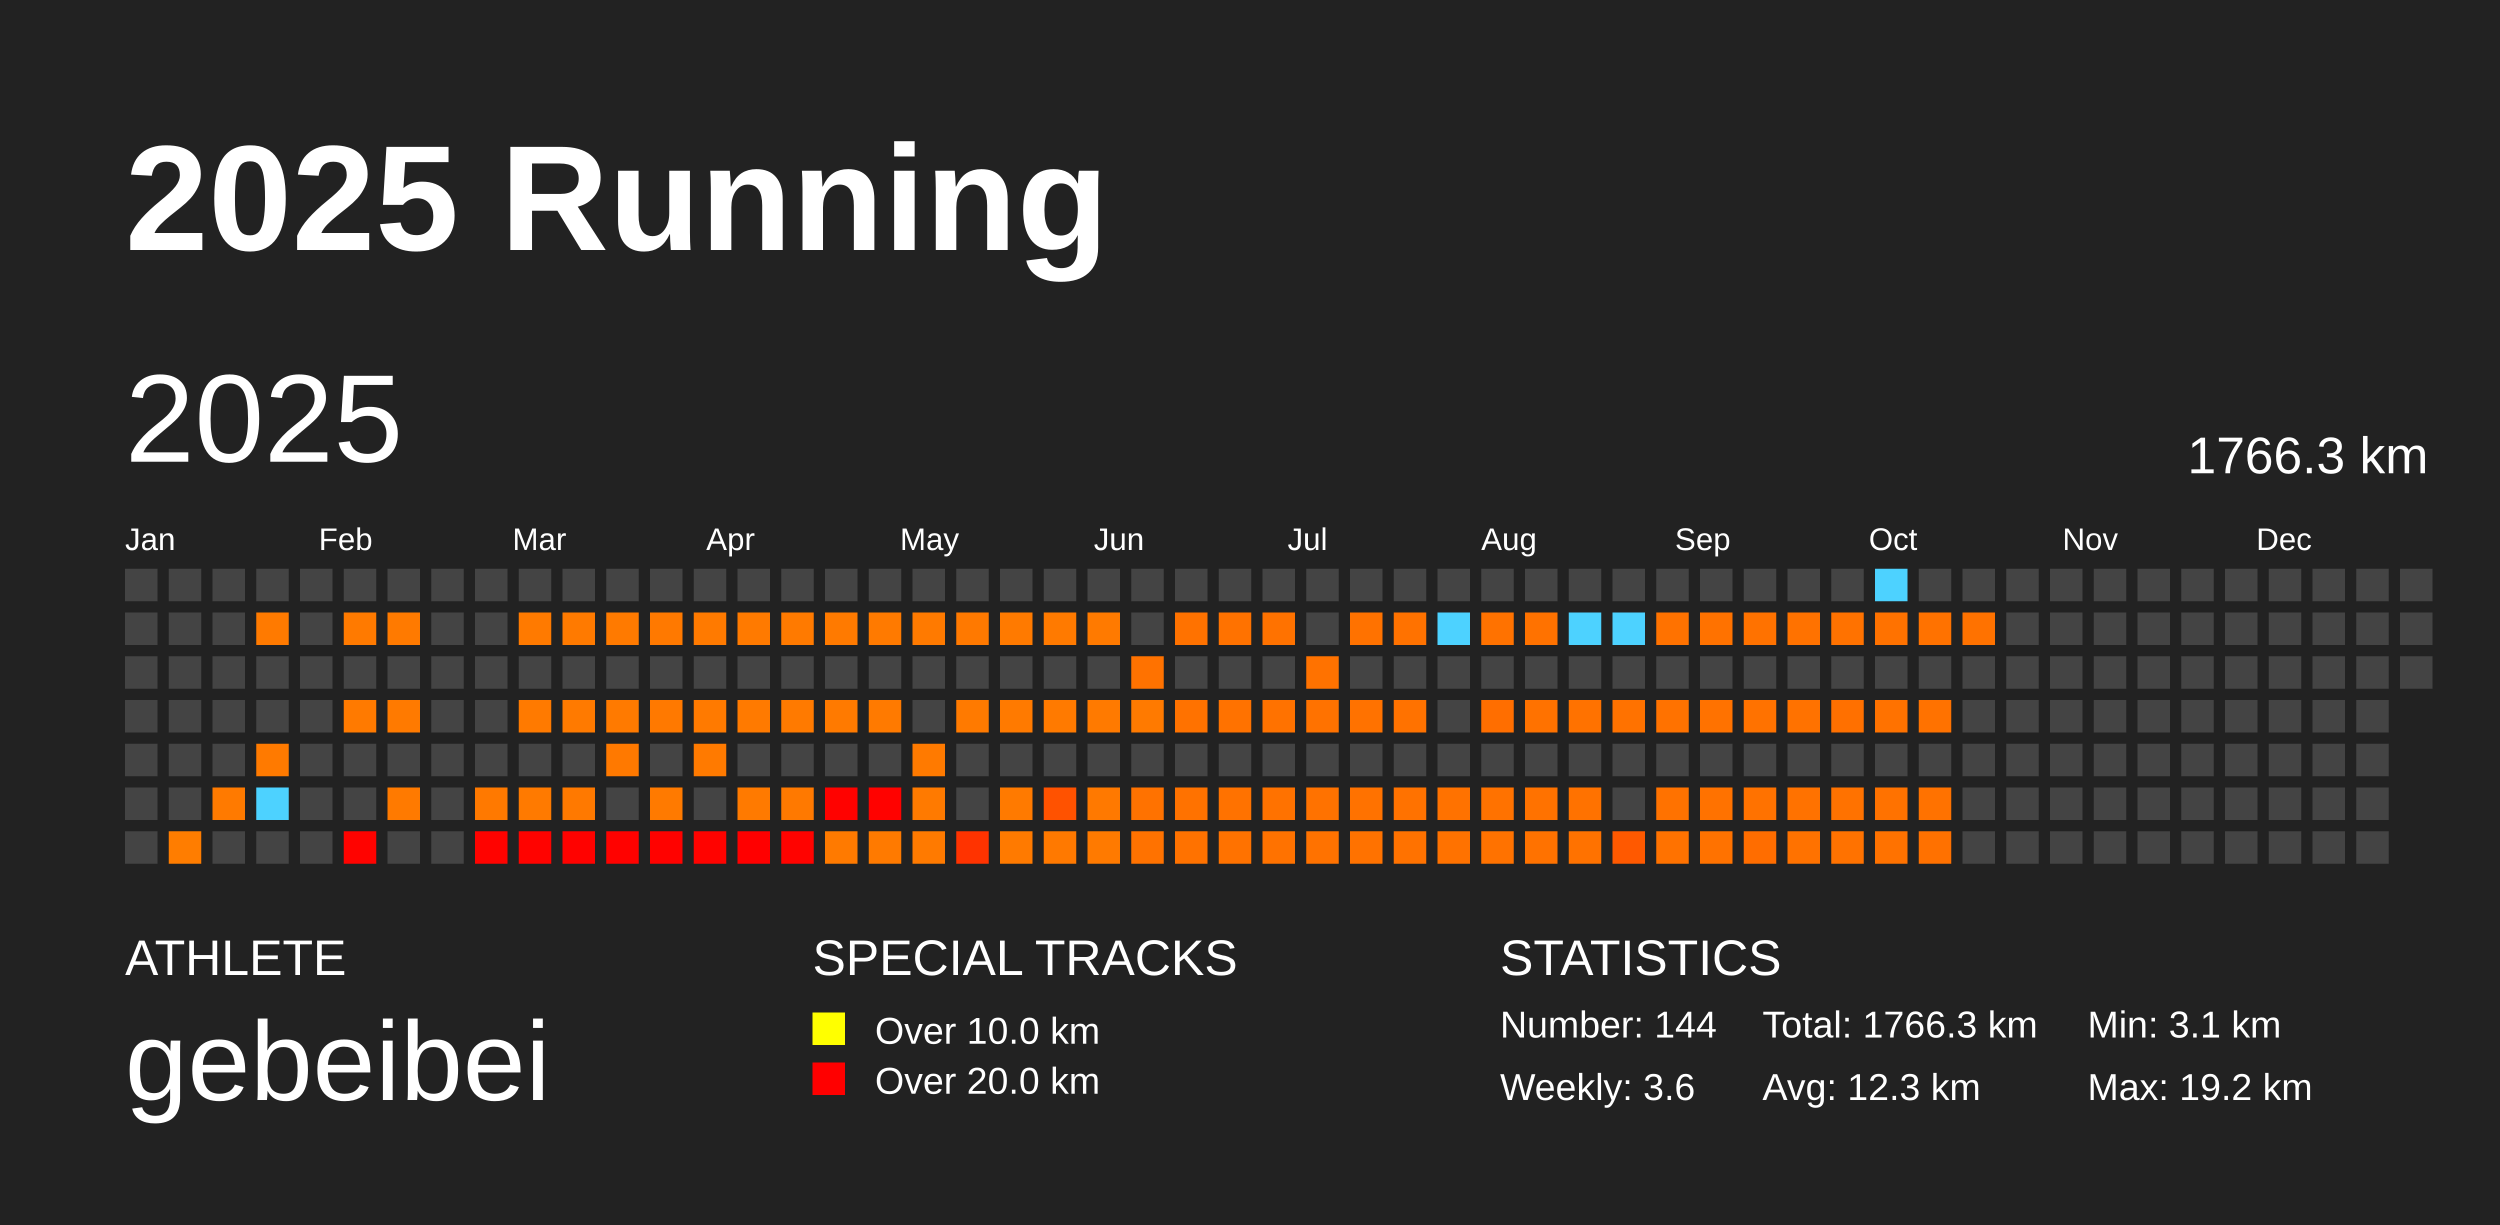
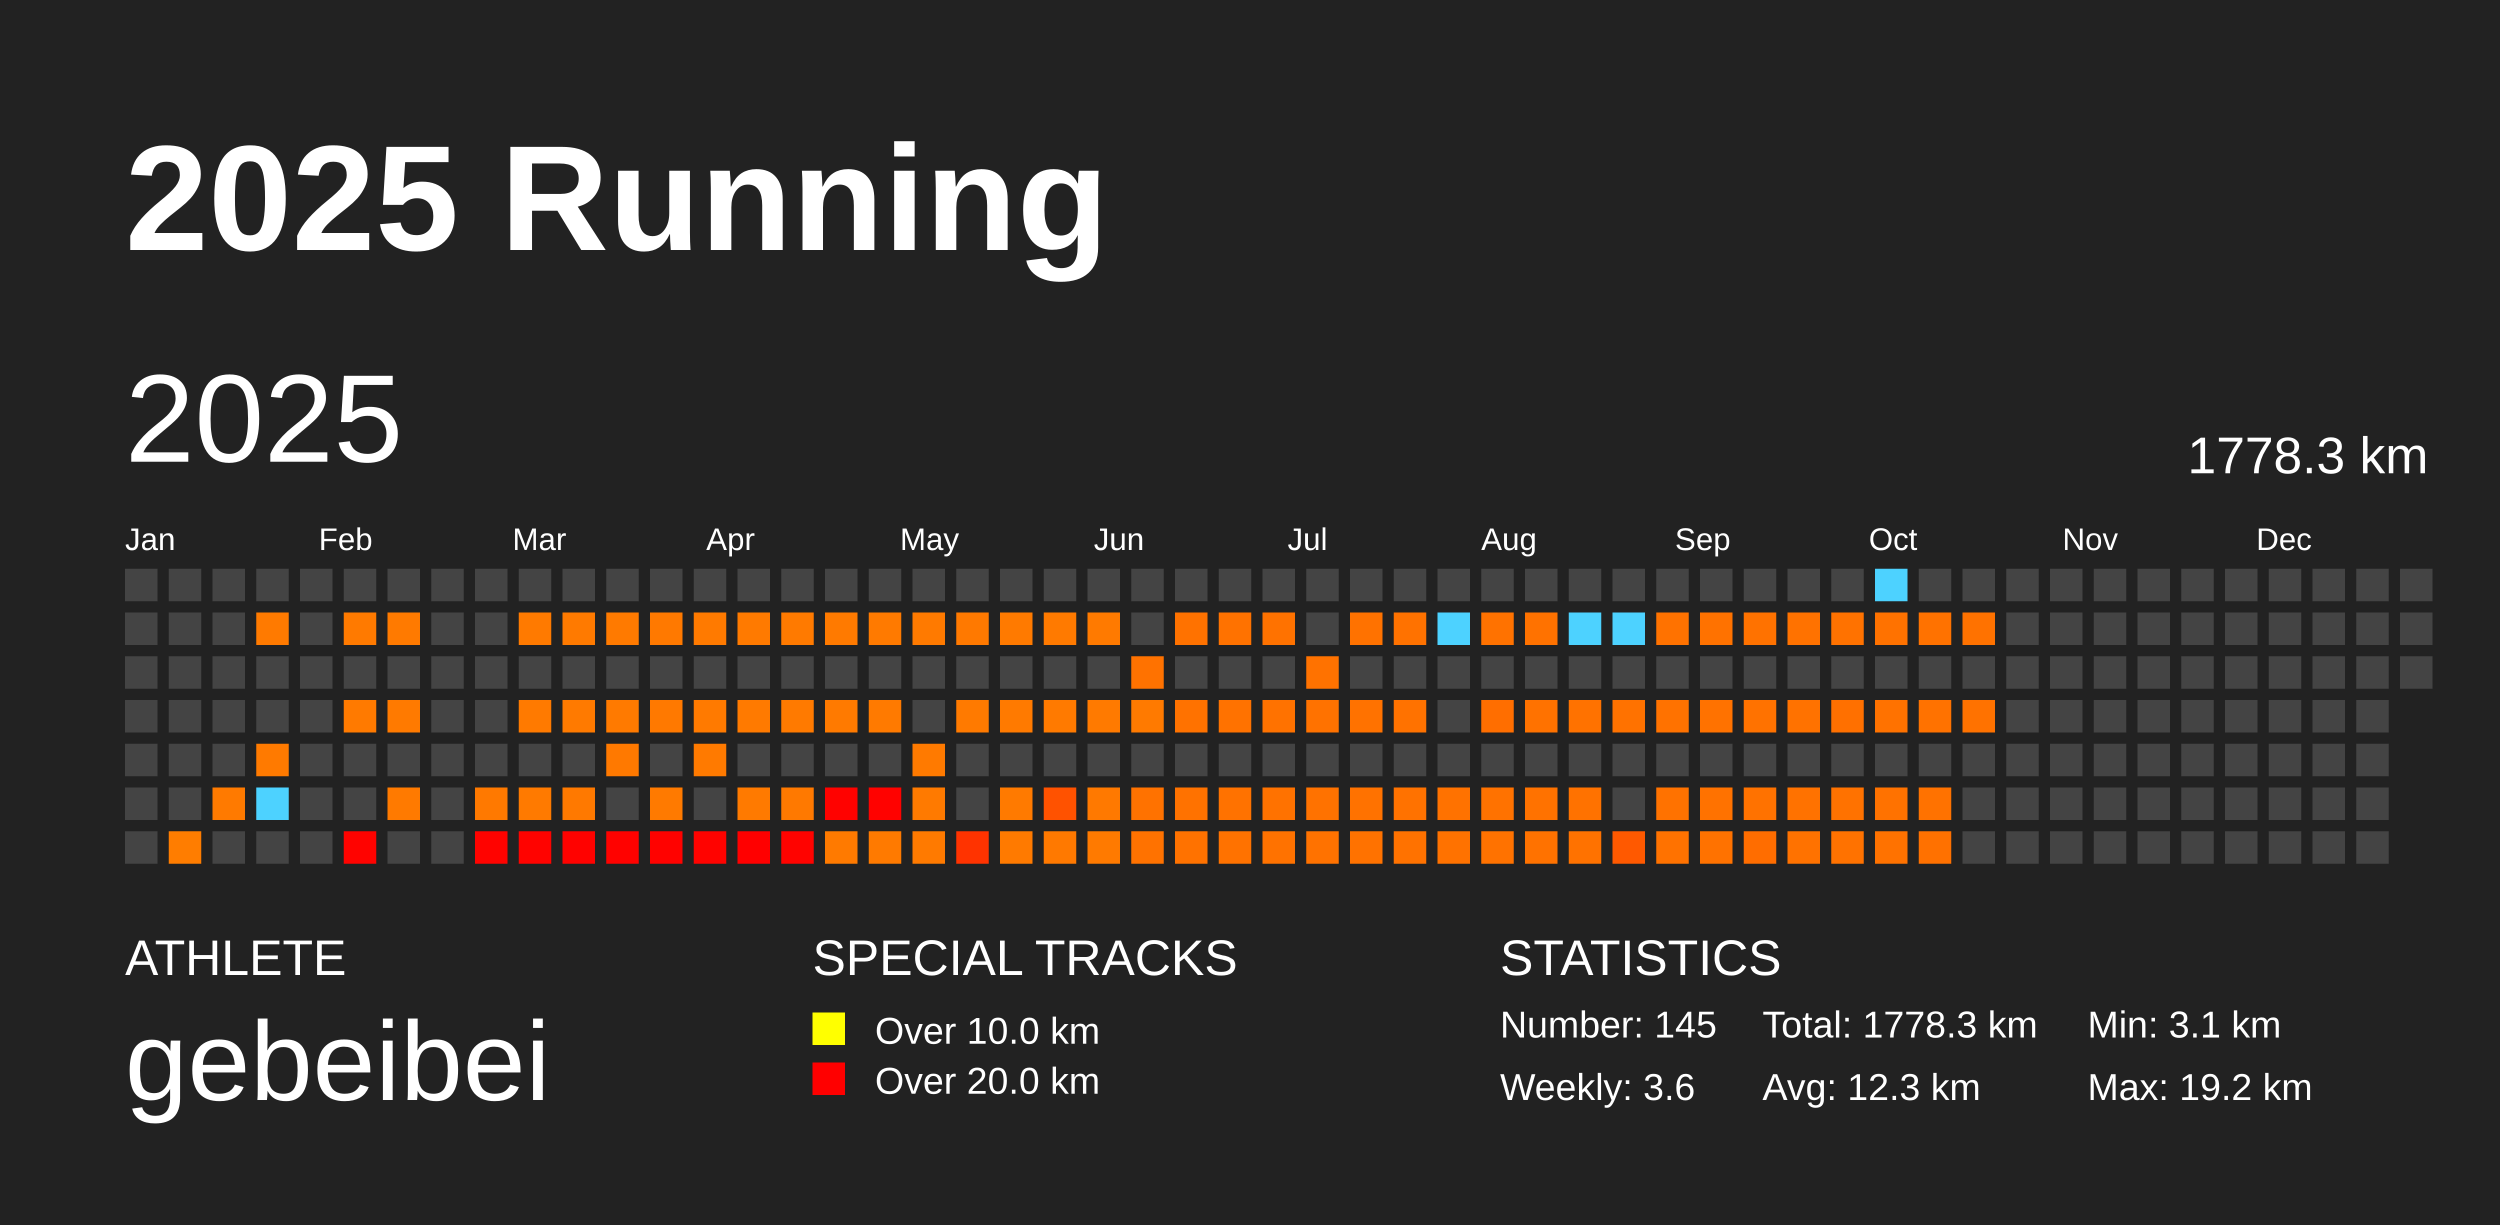
<svg xmlns="http://www.w3.org/2000/svg" baseProfile="full" height="98mm" version="1.1" viewBox="0,0,200,98" width="200mm">
  <defs />
  <rect fill="#222222" height="98" width="200" x="0" y="0" />
  <text fill="#FFFFFF" style="font-size:12px; font-family:Arial; font-weight:bold;" x="10" y="20">2025 Running</text>
  <text fill="#FFFFFF" style="font-size:4px; font-family:Arial" x="10" y="78">ATHLETE</text>
  <text fill="#FFFFFF" style="font-size:9px; font-family:Arial" x="10" y="88">gebeibei</text>
  <text fill="#FFFFFF" style="font-size:4px; font-family:Arial" x="65" y="78">SPECIAL TRACKS</text>
  <rect fill="yellow" height="2.6" width="2.6" x="65" y="81" />
  <text fill="#FFFFFF" style="font-size:3px; font-family:Arial" x="70" y="83.5">Over 10.0 km</text>
  <rect fill="red" height="2.6" width="2.6" x="65" y="85" />
  <text fill="#FFFFFF" style="font-size:3px; font-family:Arial" x="70" y="87.5">Over 20.0 km</text>
  <text fill="#FFFFFF" style="font-size:4px; font-family:Arial" x="120" y="78">STATISTICS</text>
-   <text fill="#FFFFFF" style="font-size:3px; font-family:Arial" x="120" y="83">Number: 144</text>
+   <text fill="#FFFFFF" style="font-size:3px; font-family:Arial" x="120" y="83">Number: 145</text>
  <text fill="#FFFFFF" style="font-size:3px; font-family:Arial" x="120" y="88">Weekly: 3.6</text>
-   <text fill="#FFFFFF" style="font-size:3px; font-family:Arial" x="141" y="83">Total: 1766.3 km</text>
+   <text fill="#FFFFFF" style="font-size:3px; font-family:Arial" x="141" y="83">Total: 1778.3 km</text>
  <text fill="#FFFFFF" style="font-size:3px; font-family:Arial" x="141" y="88">Avg: 12.3 km</text>
  <text fill="#FFFFFF" style="font-size:3px; font-family:Arial" x="167" y="83">Min: 3.1 km</text>
  <text fill="#FFFFFF" style="font-size:3px; font-family:Arial" x="167" y="88">Max: 19.2 km</text>
  <text dominant-baseline="hanging" fill="#FFFFFF" style="font-size:10.0px; font-family:Arial;" x="10" y="30">2025</text>
-   <text dominant-baseline="hanging" fill="#FFFFFF" style="font-size:4.125px; font-family:Arial;" x="175" y="35">1766.3 km</text>
+   <text dominant-baseline="hanging" fill="#FFFFFF" style="font-size:4.125px; font-family:Arial;" x="175" y="35">1778.3 km</text>
  <text fill="#FFFFFF" style="font-size:2.5px; font-family:Arial" x="10.0" y="44">Jan</text>
  <text fill="#FFFFFF" style="font-size:2.5px; font-family:Arial" x="25.5" y="44">Feb</text>
  <text fill="#FFFFFF" style="font-size:2.5px; font-family:Arial" x="41.0" y="44">Mar</text>
  <text fill="#FFFFFF" style="font-size:2.5px; font-family:Arial" x="56.5" y="44">Apr</text>
  <text fill="#FFFFFF" style="font-size:2.5px; font-family:Arial" x="72.0" y="44">May</text>
  <text fill="#FFFFFF" style="font-size:2.5px; font-family:Arial" x="87.5" y="44">Jun</text>
  <text fill="#FFFFFF" style="font-size:2.5px; font-family:Arial" x="103.0" y="44">Jul</text>
  <text fill="#FFFFFF" style="font-size:2.5px; font-family:Arial" x="118.5" y="44">Aug</text>
  <text fill="#FFFFFF" style="font-size:2.5px; font-family:Arial" x="134.0" y="44">Sep</text>
  <text fill="#FFFFFF" style="font-size:2.5px; font-family:Arial" x="149.5" y="44">Oct</text>
  <text fill="#FFFFFF" style="font-size:2.5px; font-family:Arial" x="165.0" y="44">Nov</text>
  <text fill="#FFFFFF" style="font-size:2.5px; font-family:Arial" x="180.5" y="44">Dec</text>
  <rect fill="#444444" height="2.6" width="2.6" x="10.0" y="45.5" />
  <rect fill="#444444" height="2.6" width="2.6" x="10.0" y="49.0" />
  <rect fill="#444444" height="2.6" width="2.6" x="10.0" y="52.5" />
  <rect fill="#444444" height="2.6" width="2.6" x="10.0" y="56.0" />
  <rect fill="#444444" height="2.6" width="2.6" x="10.0" y="59.5" />
  <rect fill="#444444" height="2.6" width="2.6" x="10.0" y="63.0" />
  <rect fill="#444444" height="2.6" width="2.6" x="10.0" y="66.5" />
  <rect fill="#444444" height="2.6" width="2.6" x="13.5" y="45.5" />
  <rect fill="#444444" height="2.6" width="2.6" x="13.5" y="49.0" />
  <rect fill="#444444" height="2.6" width="2.6" x="13.5" y="52.5" />
  <rect fill="#444444" height="2.6" width="2.6" x="13.5" y="56.0" />
  <rect fill="#444444" height="2.6" width="2.6" x="13.5" y="59.5" />
  <rect fill="#444444" height="2.6" width="2.6" x="13.5" y="63.0" />
  <rect fill="#ff7d00" height="2.6" width="2.6" x="13.5" y="66.5" />
  <rect fill="#444444" height="2.6" width="2.6" x="17.0" y="45.5" />
  <rect fill="#444444" height="2.6" width="2.6" x="17.0" y="49.0" />
  <rect fill="#444444" height="2.6" width="2.6" x="17.0" y="52.5" />
  <rect fill="#444444" height="2.6" width="2.6" x="17.0" y="56.0" />
  <rect fill="#444444" height="2.6" width="2.6" x="17.0" y="59.5" />
  <rect fill="#ff7a00" height="2.6" width="2.6" x="17.0" y="63.0" />
  <rect fill="#444444" height="2.6" width="2.6" x="17.0" y="66.5" />
  <rect fill="#444444" height="2.6" width="2.6" x="20.5" y="45.5" />
  <rect fill="#ff7a00" height="2.6" width="2.6" x="20.5" y="49.0" />
  <rect fill="#444444" height="2.6" width="2.6" x="20.5" y="52.5" />
  <rect fill="#444444" height="2.6" width="2.6" x="20.5" y="56.0" />
  <rect fill="#ff7a00" height="2.6" width="2.6" x="20.5" y="59.5" />
  <rect fill="#4dd2ff" height="2.6" width="2.6" x="20.5" y="63.0" />
  <rect fill="#444444" height="2.6" width="2.6" x="20.5" y="66.5" />
  <rect fill="#444444" height="2.6" width="2.6" x="24.0" y="45.5" />
  <rect fill="#444444" height="2.6" width="2.6" x="24.0" y="49.0" />
  <rect fill="#444444" height="2.6" width="2.6" x="24.0" y="52.5" />
  <rect fill="#444444" height="2.6" width="2.6" x="24.0" y="56.0" />
  <rect fill="#444444" height="2.6" width="2.6" x="24.0" y="59.5" />
  <rect fill="#444444" height="2.6" width="2.6" x="24.0" y="63.0" />
  <rect fill="#444444" height="2.6" width="2.6" x="24.0" y="66.5" />
  <rect fill="#444444" height="2.6" width="2.6" x="27.5" y="45.5" />
  <rect fill="#ff7a00" height="2.6" width="2.6" x="27.5" y="49.0" />
  <rect fill="#444444" height="2.6" width="2.6" x="27.5" y="52.5" />
  <rect fill="#ff7a00" height="2.6" width="2.6" x="27.5" y="56.0" />
  <rect fill="#444444" height="2.6" width="2.6" x="27.5" y="59.5" />
  <rect fill="#444444" height="2.6" width="2.6" x="27.5" y="63.0" />
  <rect fill="#ff0300" height="2.6" width="2.6" x="27.5" y="66.5" />
  <rect fill="#444444" height="2.6" width="2.6" x="31.0" y="45.5" />
  <rect fill="#ff7a00" height="2.6" width="2.6" x="31.0" y="49.0" />
  <rect fill="#444444" height="2.6" width="2.6" x="31.0" y="52.5" />
  <rect fill="#ff7a00" height="2.6" width="2.6" x="31.0" y="56.0" />
  <rect fill="#444444" height="2.6" width="2.6" x="31.0" y="59.5" />
  <rect fill="#ff7a00" height="2.6" width="2.6" x="31.0" y="63.0" />
  <rect fill="#444444" height="2.6" width="2.6" x="31.0" y="66.5" />
  <rect fill="#444444" height="2.6" width="2.6" x="34.5" y="45.5" />
  <rect fill="#444444" height="2.6" width="2.6" x="34.5" y="49.0" />
  <rect fill="#444444" height="2.6" width="2.6" x="34.5" y="52.5" />
  <rect fill="#444444" height="2.6" width="2.6" x="34.5" y="56.0" />
  <rect fill="#444444" height="2.6" width="2.6" x="34.5" y="59.5" />
  <rect fill="#444444" height="2.6" width="2.6" x="34.5" y="63.0" />
  <rect fill="#444444" height="2.6" width="2.6" x="34.5" y="66.5" />
  <rect fill="#444444" height="2.6" width="2.6" x="38.0" y="45.5" />
  <rect fill="#444444" height="2.6" width="2.6" x="38.0" y="49.0" />
  <rect fill="#444444" height="2.6" width="2.6" x="38.0" y="52.5" />
  <rect fill="#444444" height="2.6" width="2.6" x="38.0" y="56.0" />
  <rect fill="#444444" height="2.6" width="2.6" x="38.0" y="59.5" />
  <rect fill="#ff7900" height="2.6" width="2.6" x="38.0" y="63.0" />
  <rect fill="#ff0300" height="2.6" width="2.6" x="38.0" y="66.5" />
  <rect fill="#444444" height="2.6" width="2.6" x="41.5" y="45.5" />
  <rect fill="#ff7a00" height="2.6" width="2.6" x="41.5" y="49.0" />
  <rect fill="#444444" height="2.6" width="2.6" x="41.5" y="52.5" />
  <rect fill="#ff7a00" height="2.6" width="2.6" x="41.5" y="56.0" />
  <rect fill="#444444" height="2.6" width="2.6" x="41.5" y="59.5" />
  <rect fill="#ff7a00" height="2.6" width="2.6" x="41.5" y="63.0" />
  <rect fill="#ff0300" height="2.6" width="2.6" x="41.5" y="66.5" />
  <rect fill="#444444" height="2.6" width="2.6" x="45.0" y="45.5" />
  <rect fill="#ff7a00" height="2.6" width="2.6" x="45.0" y="49.0" />
  <rect fill="#444444" height="2.6" width="2.6" x="45.0" y="52.5" />
  <rect fill="#ff7a00" height="2.6" width="2.6" x="45.0" y="56.0" />
  <rect fill="#444444" height="2.6" width="2.6" x="45.0" y="59.5" />
  <rect fill="#ff7900" height="2.6" width="2.6" x="45.0" y="63.0" />
  <rect fill="#ff0200" height="2.6" width="2.6" x="45.0" y="66.5" />
  <rect fill="#444444" height="2.6" width="2.6" x="48.5" y="45.5" />
  <rect fill="#ff7a00" height="2.6" width="2.6" x="48.5" y="49.0" />
  <rect fill="#444444" height="2.6" width="2.6" x="48.5" y="52.5" />
  <rect fill="#ff7a00" height="2.6" width="2.6" x="48.5" y="56.0" />
  <rect fill="#ff7900" height="2.6" width="2.6" x="48.5" y="59.5" />
  <rect fill="#444444" height="2.6" width="2.6" x="48.5" y="63.0" />
  <rect fill="#ff0200" height="2.6" width="2.6" x="48.5" y="66.5" />
  <rect fill="#444444" height="2.6" width="2.6" x="52.0" y="45.5" />
  <rect fill="#ff7900" height="2.6" width="2.6" x="52.0" y="49.0" />
  <rect fill="#444444" height="2.6" width="2.6" x="52.0" y="52.5" />
  <rect fill="#ff7900" height="2.6" width="2.6" x="52.0" y="56.0" />
  <rect fill="#444444" height="2.6" width="2.6" x="52.0" y="59.5" />
  <rect fill="#ff7a00" height="2.6" width="2.6" x="52.0" y="63.0" />
  <rect fill="#ff0200" height="2.6" width="2.6" x="52.0" y="66.5" />
  <rect fill="#444444" height="2.6" width="2.6" x="55.5" y="45.5" />
  <rect fill="#ff7a00" height="2.6" width="2.6" x="55.5" y="49.0" />
  <rect fill="#444444" height="2.6" width="2.6" x="55.5" y="52.5" />
  <rect fill="#ff7a00" height="2.6" width="2.6" x="55.5" y="56.0" />
  <rect fill="#ff7a00" height="2.6" width="2.6" x="55.5" y="59.5" />
  <rect fill="#444444" height="2.6" width="2.6" x="55.5" y="63.0" />
  <rect fill="#ff0300" height="2.6" width="2.6" x="55.5" y="66.5" />
  <rect fill="#444444" height="2.6" width="2.6" x="59.0" y="45.5" />
  <rect fill="#ff7a00" height="2.6" width="2.6" x="59.0" y="49.0" />
  <rect fill="#444444" height="2.6" width="2.6" x="59.0" y="52.5" />
  <rect fill="#ff7a00" height="2.6" width="2.6" x="59.0" y="56.0" />
  <rect fill="#444444" height="2.6" width="2.6" x="59.0" y="59.5" />
  <rect fill="#ff7a00" height="2.6" width="2.6" x="59.0" y="63.0" />
  <rect fill="#ff0000" height="2.6" width="2.6" x="59.0" y="66.5" />
  <rect fill="#444444" height="2.6" width="2.6" x="62.5" y="45.5" />
  <rect fill="#ff7a00" height="2.6" width="2.6" x="62.5" y="49.0" />
  <rect fill="#444444" height="2.6" width="2.6" x="62.5" y="52.5" />
  <rect fill="#ff7a00" height="2.6" width="2.6" x="62.5" y="56.0" />
  <rect fill="#444444" height="2.6" width="2.6" x="62.5" y="59.5" />
  <rect fill="#ff7900" height="2.6" width="2.6" x="62.5" y="63.0" />
  <rect fill="#ff0300" height="2.6" width="2.6" x="62.5" y="66.5" />
  <rect fill="#444444" height="2.6" width="2.6" x="66.0" y="45.5" />
  <rect fill="#ff7a00" height="2.6" width="2.6" x="66.0" y="49.0" />
  <rect fill="#444444" height="2.6" width="2.6" x="66.0" y="52.5" />
  <rect fill="#ff7a00" height="2.6" width="2.6" x="66.0" y="56.0" />
  <rect fill="#444444" height="2.6" width="2.6" x="66.0" y="59.5" />
  <rect fill="#ff0200" height="2.6" width="2.6" x="66.0" y="63.0" />
  <rect fill="#ff7a00" height="2.6" width="2.6" x="66.0" y="66.5" />
  <rect fill="#444444" height="2.6" width="2.6" x="69.5" y="45.5" />
  <rect fill="#ff7a00" height="2.6" width="2.6" x="69.5" y="49.0" />
  <rect fill="#444444" height="2.6" width="2.6" x="69.5" y="52.5" />
  <rect fill="#ff7a00" height="2.6" width="2.6" x="69.5" y="56.0" />
  <rect fill="#444444" height="2.6" width="2.6" x="69.5" y="59.5" />
  <rect fill="#ff0200" height="2.6" width="2.6" x="69.5" y="63.0" />
  <rect fill="#ff7a00" height="2.6" width="2.6" x="69.5" y="66.5" />
  <rect fill="#444444" height="2.6" width="2.6" x="73.0" y="45.5" />
  <rect fill="#ff7a00" height="2.6" width="2.6" x="73.0" y="49.0" />
  <rect fill="#444444" height="2.6" width="2.6" x="73.0" y="52.5" />
  <rect fill="#444444" height="2.6" width="2.6" x="73.0" y="56.0" />
  <rect fill="#ff7a00" height="2.6" width="2.6" x="73.0" y="59.5" />
  <rect fill="#ff7a00" height="2.6" width="2.6" x="73.0" y="63.0" />
  <rect fill="#ff7a00" height="2.6" width="2.6" x="73.0" y="66.5" />
  <rect fill="#444444" height="2.6" width="2.6" x="76.5" y="45.5" />
  <rect fill="#ff7900" height="2.6" width="2.6" x="76.5" y="49.0" />
  <rect fill="#444444" height="2.6" width="2.6" x="76.5" y="52.5" />
  <rect fill="#ff7a00" height="2.6" width="2.6" x="76.5" y="56.0" />
  <rect fill="#444444" height="2.6" width="2.6" x="76.5" y="59.5" />
  <rect fill="#444444" height="2.6" width="2.6" x="76.5" y="63.0" />
  <rect fill="#ff3300" height="2.6" width="2.6" x="76.5" y="66.5" />
  <rect fill="#444444" height="2.6" width="2.6" x="80.0" y="45.5" />
  <rect fill="#ff7a00" height="2.6" width="2.6" x="80.0" y="49.0" />
  <rect fill="#444444" height="2.6" width="2.6" x="80.0" y="52.5" />
  <rect fill="#ff7a00" height="2.6" width="2.6" x="80.0" y="56.0" />
  <rect fill="#444444" height="2.6" width="2.6" x="80.0" y="59.5" />
  <rect fill="#ff7a00" height="2.6" width="2.6" x="80.0" y="63.0" />
  <rect fill="#ff7a00" height="2.6" width="2.6" x="80.0" y="66.5" />
  <rect fill="#444444" height="2.6" width="2.6" x="83.5" y="45.5" />
  <rect fill="#ff7a00" height="2.6" width="2.6" x="83.5" y="49.0" />
  <rect fill="#444444" height="2.6" width="2.6" x="83.5" y="52.5" />
  <rect fill="#ff7a00" height="2.6" width="2.6" x="83.5" y="56.0" />
  <rect fill="#444444" height="2.6" width="2.6" x="83.5" y="59.5" />
  <rect fill="#ff5200" height="2.6" width="2.6" x="83.5" y="63.0" />
  <rect fill="#ff7900" height="2.6" width="2.6" x="83.5" y="66.5" />
  <rect fill="#444444" height="2.6" width="2.6" x="87.0" y="45.5" />
  <rect fill="#ff7a00" height="2.6" width="2.6" x="87.0" y="49.0" />
  <rect fill="#444444" height="2.6" width="2.6" x="87.0" y="52.5" />
  <rect fill="#ff7a00" height="2.6" width="2.6" x="87.0" y="56.0" />
  <rect fill="#444444" height="2.6" width="2.6" x="87.0" y="59.5" />
  <rect fill="#ff7900" height="2.6" width="2.6" x="87.0" y="63.0" />
  <rect fill="#ff7a00" height="2.6" width="2.6" x="87.0" y="66.5" />
  <rect fill="#444444" height="2.6" width="2.6" x="90.5" y="45.5" />
  <rect fill="#444444" height="2.6" width="2.6" x="90.5" y="49.0" />
  <rect fill="#ff7200" height="2.6" width="2.6" x="90.5" y="52.5" />
  <rect fill="#ff7a00" height="2.6" width="2.6" x="90.5" y="56.0" />
  <rect fill="#444444" height="2.6" width="2.6" x="90.5" y="59.5" />
  <rect fill="#ff7200" height="2.6" width="2.6" x="90.5" y="63.0" />
  <rect fill="#ff7200" height="2.6" width="2.6" x="90.5" y="66.5" />
  <rect fill="#444444" height="2.6" width="2.6" x="94.0" y="45.5" />
  <rect fill="#ff7200" height="2.6" width="2.6" x="94.0" y="49.0" />
  <rect fill="#444444" height="2.6" width="2.6" x="94.0" y="52.5" />
  <rect fill="#ff7200" height="2.6" width="2.6" x="94.0" y="56.0" />
  <rect fill="#444444" height="2.6" width="2.6" x="94.0" y="59.5" />
  <rect fill="#ff7200" height="2.6" width="2.6" x="94.0" y="63.0" />
  <rect fill="#ff7200" height="2.6" width="2.6" x="94.0" y="66.5" />
  <rect fill="#444444" height="2.6" width="2.6" x="97.5" y="45.5" />
  <rect fill="#ff7200" height="2.6" width="2.6" x="97.5" y="49.0" />
  <rect fill="#444444" height="2.6" width="2.6" x="97.5" y="52.5" />
  <rect fill="#ff7200" height="2.6" width="2.6" x="97.5" y="56.0" />
  <rect fill="#444444" height="2.6" width="2.6" x="97.5" y="59.5" />
  <rect fill="#ff7200" height="2.6" width="2.6" x="97.5" y="63.0" />
  <rect fill="#ff7200" height="2.6" width="2.6" x="97.5" y="66.5" />
  <rect fill="#444444" height="2.6" width="2.6" x="101.0" y="45.5" />
  <rect fill="#ff7200" height="2.6" width="2.6" x="101.0" y="49.0" />
  <rect fill="#444444" height="2.6" width="2.6" x="101.0" y="52.5" />
  <rect fill="#ff7200" height="2.6" width="2.6" x="101.0" y="56.0" />
  <rect fill="#444444" height="2.6" width="2.6" x="101.0" y="59.5" />
  <rect fill="#ff7200" height="2.6" width="2.6" x="101.0" y="63.0" />
  <rect fill="#ff7200" height="2.6" width="2.6" x="101.0" y="66.5" />
  <rect fill="#444444" height="2.6" width="2.6" x="104.5" y="45.5" />
  <rect fill="#444444" height="2.6" width="2.6" x="104.5" y="49.0" />
  <rect fill="#ff7200" height="2.6" width="2.6" x="104.5" y="52.5" />
  <rect fill="#ff7200" height="2.6" width="2.6" x="104.5" y="56.0" />
  <rect fill="#444444" height="2.6" width="2.6" x="104.5" y="59.5" />
  <rect fill="#ff7200" height="2.6" width="2.6" x="104.5" y="63.0" />
  <rect fill="#ff7200" height="2.6" width="2.6" x="104.5" y="66.5" />
  <rect fill="#444444" height="2.6" width="2.6" x="108.0" y="45.5" />
  <rect fill="#ff7200" height="2.6" width="2.6" x="108.0" y="49.0" />
  <rect fill="#444444" height="2.6" width="2.6" x="108.0" y="52.5" />
  <rect fill="#ff7200" height="2.6" width="2.6" x="108.0" y="56.0" />
  <rect fill="#444444" height="2.6" width="2.6" x="108.0" y="59.5" />
  <rect fill="#ff7200" height="2.6" width="2.6" x="108.0" y="63.0" />
  <rect fill="#ff7200" height="2.6" width="2.6" x="108.0" y="66.5" />
  <rect fill="#444444" height="2.6" width="2.6" x="111.5" y="45.5" />
  <rect fill="#ff7200" height="2.6" width="2.6" x="111.5" y="49.0" />
  <rect fill="#444444" height="2.6" width="2.6" x="111.5" y="52.5" />
  <rect fill="#ff7200" height="2.6" width="2.6" x="111.5" y="56.0" />
  <rect fill="#444444" height="2.6" width="2.6" x="111.5" y="59.5" />
  <rect fill="#ff7200" height="2.6" width="2.6" x="111.5" y="63.0" />
  <rect fill="#ff7200" height="2.6" width="2.6" x="111.5" y="66.5" />
  <rect fill="#444444" height="2.6" width="2.6" x="115.0" y="45.5" />
  <rect fill="#4dd2ff" height="2.6" width="2.6" x="115.0" y="49.0" />
  <rect fill="#444444" height="2.6" width="2.6" x="115.0" y="52.5" />
  <rect fill="#444444" height="2.6" width="2.6" x="115.0" y="56.0" />
  <rect fill="#444444" height="2.6" width="2.6" x="115.0" y="59.5" />
  <rect fill="#ff7200" height="2.6" width="2.6" x="115.0" y="63.0" />
  <rect fill="#ff7200" height="2.6" width="2.6" x="115.0" y="66.5" />
  <rect fill="#444444" height="2.6" width="2.6" x="118.5" y="45.5" />
  <rect fill="#ff7200" height="2.6" width="2.6" x="118.5" y="49.0" />
  <rect fill="#444444" height="2.6" width="2.6" x="118.5" y="52.5" />
  <rect fill="#ff6e00" height="2.6" width="2.6" x="118.5" y="56.0" />
  <rect fill="#444444" height="2.6" width="2.6" x="118.5" y="59.5" />
  <rect fill="#ff7200" height="2.6" width="2.6" x="118.5" y="63.0" />
  <rect fill="#ff7200" height="2.6" width="2.6" x="118.5" y="66.5" />
  <rect fill="#444444" height="2.6" width="2.6" x="122.0" y="45.5" />
  <rect fill="#ff7200" height="2.6" width="2.6" x="122.0" y="49.0" />
  <rect fill="#444444" height="2.6" width="2.6" x="122.0" y="52.5" />
  <rect fill="#ff7200" height="2.6" width="2.6" x="122.0" y="56.0" />
  <rect fill="#444444" height="2.6" width="2.6" x="122.0" y="59.5" />
  <rect fill="#ff7200" height="2.6" width="2.6" x="122.0" y="63.0" />
  <rect fill="#ff7200" height="2.6" width="2.6" x="122.0" y="66.5" />
  <rect fill="#444444" height="2.6" width="2.6" x="125.5" y="45.5" />
  <rect fill="#4dd2ff" height="2.6" width="2.6" x="125.5" y="49.0" />
  <rect fill="#444444" height="2.6" width="2.6" x="125.5" y="52.5" />
  <rect fill="#ff7200" height="2.6" width="2.6" x="125.5" y="56.0" />
  <rect fill="#444444" height="2.6" width="2.6" x="125.5" y="59.5" />
  <rect fill="#ff7200" height="2.6" width="2.6" x="125.5" y="63.0" />
  <rect fill="#ff7200" height="2.6" width="2.6" x="125.5" y="66.5" />
  <rect fill="#444444" height="2.6" width="2.6" x="129.0" y="45.5" />
  <rect fill="#4dd2ff" height="2.6" width="2.6" x="129.0" y="49.0" />
  <rect fill="#444444" height="2.6" width="2.6" x="129.0" y="52.5" />
  <rect fill="#ff7200" height="2.6" width="2.6" x="129.0" y="56.0" />
  <rect fill="#444444" height="2.6" width="2.6" x="129.0" y="59.5" />
  <rect fill="#444444" height="2.6" width="2.6" x="129.0" y="63.0" />
  <rect fill="#ff5900" height="2.6" width="2.6" x="129.0" y="66.5" />
  <rect fill="#444444" height="2.6" width="2.6" x="132.5" y="45.5" />
  <rect fill="#ff7200" height="2.6" width="2.6" x="132.5" y="49.0" />
  <rect fill="#444444" height="2.6" width="2.6" x="132.5" y="52.5" />
  <rect fill="#ff7200" height="2.6" width="2.6" x="132.5" y="56.0" />
  <rect fill="#444444" height="2.6" width="2.6" x="132.5" y="59.5" />
  <rect fill="#ff7200" height="2.6" width="2.6" x="132.5" y="63.0" />
  <rect fill="#ff7200" height="2.6" width="2.6" x="132.5" y="66.5" />
  <rect fill="#444444" height="2.6" width="2.6" x="136.0" y="45.5" />
  <rect fill="#ff7200" height="2.6" width="2.6" x="136.0" y="49.0" />
  <rect fill="#444444" height="2.6" width="2.6" x="136.0" y="52.5" />
  <rect fill="#ff7200" height="2.6" width="2.6" x="136.0" y="56.0" />
  <rect fill="#444444" height="2.6" width="2.6" x="136.0" y="59.5" />
  <rect fill="#ff7200" height="2.6" width="2.6" x="136.0" y="63.0" />
  <rect fill="#ff7200" height="2.6" width="2.6" x="136.0" y="66.5" />
  <rect fill="#444444" height="2.6" width="2.6" x="139.5" y="45.5" />
  <rect fill="#ff7200" height="2.6" width="2.6" x="139.5" y="49.0" />
  <rect fill="#444444" height="2.6" width="2.6" x="139.5" y="52.5" />
  <rect fill="#ff7200" height="2.6" width="2.6" x="139.5" y="56.0" />
  <rect fill="#444444" height="2.6" width="2.6" x="139.5" y="59.5" />
  <rect fill="#ff7200" height="2.6" width="2.6" x="139.5" y="63.0" />
  <rect fill="#ff6d00" height="2.6" width="2.6" x="139.5" y="66.5" />
  <rect fill="#444444" height="2.6" width="2.6" x="143.0" y="45.5" />
  <rect fill="#ff7200" height="2.6" width="2.6" x="143.0" y="49.0" />
  <rect fill="#444444" height="2.6" width="2.6" x="143.0" y="52.5" />
  <rect fill="#ff7200" height="2.6" width="2.6" x="143.0" y="56.0" />
  <rect fill="#444444" height="2.6" width="2.6" x="143.0" y="59.5" />
  <rect fill="#ff7200" height="2.6" width="2.6" x="143.0" y="63.0" />
  <rect fill="#ff7200" height="2.6" width="2.6" x="143.0" y="66.5" />
  <rect fill="#444444" height="2.6" width="2.6" x="146.5" y="45.5" />
  <rect fill="#ff7200" height="2.6" width="2.6" x="146.5" y="49.0" />
  <rect fill="#444444" height="2.6" width="2.6" x="146.5" y="52.5" />
  <rect fill="#ff7000" height="2.6" width="2.6" x="146.5" y="56.0" />
  <rect fill="#444444" height="2.6" width="2.6" x="146.5" y="59.5" />
  <rect fill="#ff7200" height="2.6" width="2.6" x="146.5" y="63.0" />
  <rect fill="#ff7200" height="2.6" width="2.6" x="146.5" y="66.5" />
  <rect fill="#4dd2ff" height="2.6" width="2.6" x="150.0" y="45.5" />
  <rect fill="#ff7200" height="2.6" width="2.6" x="150.0" y="49.0" />
  <rect fill="#444444" height="2.6" width="2.6" x="150.0" y="52.5" />
  <rect fill="#ff7200" height="2.6" width="2.6" x="150.0" y="56.0" />
  <rect fill="#444444" height="2.6" width="2.6" x="150.0" y="59.5" />
  <rect fill="#ff7200" height="2.6" width="2.6" x="150.0" y="63.0" />
  <rect fill="#ff7200" height="2.6" width="2.6" x="150.0" y="66.5" />
  <rect fill="#444444" height="2.6" width="2.6" x="153.5" y="45.5" />
  <rect fill="#ff7200" height="2.6" width="2.6" x="153.5" y="49.0" />
  <rect fill="#444444" height="2.6" width="2.6" x="153.5" y="52.5" />
  <rect fill="#ff7200" height="2.6" width="2.6" x="153.5" y="56.0" />
  <rect fill="#444444" height="2.6" width="2.6" x="153.5" y="59.5" />
  <rect fill="#ff7200" height="2.6" width="2.6" x="153.5" y="63.0" />
  <rect fill="#ff7100" height="2.6" width="2.6" x="153.5" y="66.5" />
  <rect fill="#444444" height="2.6" width="2.6" x="157.0" y="45.5" />
  <rect fill="#ff7200" height="2.6" width="2.6" x="157.0" y="49.0" />
  <rect fill="#444444" height="2.6" width="2.6" x="157.0" y="52.5" />
-   <rect fill="#444444" height="2.6" width="2.6" x="157.0" y="56.0" />
+   <rect fill="#ff7200" height="2.6" width="2.6" x="157.0" y="56.0" />
  <rect fill="#444444" height="2.6" width="2.6" x="157.0" y="59.5" />
  <rect fill="#444444" height="2.6" width="2.6" x="157.0" y="63.0" />
  <rect fill="#444444" height="2.6" width="2.6" x="157.0" y="66.5" />
  <rect fill="#444444" height="2.6" width="2.6" x="160.5" y="45.5" />
  <rect fill="#444444" height="2.6" width="2.6" x="160.5" y="49.0" />
  <rect fill="#444444" height="2.6" width="2.6" x="160.5" y="52.5" />
  <rect fill="#444444" height="2.6" width="2.6" x="160.5" y="56.0" />
  <rect fill="#444444" height="2.6" width="2.6" x="160.5" y="59.5" />
  <rect fill="#444444" height="2.6" width="2.6" x="160.5" y="63.0" />
  <rect fill="#444444" height="2.6" width="2.6" x="160.5" y="66.5" />
  <rect fill="#444444" height="2.6" width="2.6" x="164.0" y="45.5" />
  <rect fill="#444444" height="2.6" width="2.6" x="164.0" y="49.0" />
  <rect fill="#444444" height="2.6" width="2.6" x="164.0" y="52.5" />
  <rect fill="#444444" height="2.6" width="2.6" x="164.0" y="56.0" />
  <rect fill="#444444" height="2.6" width="2.6" x="164.0" y="59.5" />
  <rect fill="#444444" height="2.6" width="2.6" x="164.0" y="63.0" />
  <rect fill="#444444" height="2.6" width="2.6" x="164.0" y="66.5" />
  <rect fill="#444444" height="2.6" width="2.6" x="167.5" y="45.5" />
  <rect fill="#444444" height="2.6" width="2.6" x="167.5" y="49.0" />
  <rect fill="#444444" height="2.6" width="2.6" x="167.5" y="52.5" />
  <rect fill="#444444" height="2.6" width="2.6" x="167.5" y="56.0" />
  <rect fill="#444444" height="2.6" width="2.6" x="167.5" y="59.5" />
  <rect fill="#444444" height="2.6" width="2.6" x="167.5" y="63.0" />
  <rect fill="#444444" height="2.6" width="2.6" x="167.5" y="66.5" />
  <rect fill="#444444" height="2.6" width="2.6" x="171.0" y="45.5" />
  <rect fill="#444444" height="2.6" width="2.6" x="171.0" y="49.0" />
  <rect fill="#444444" height="2.6" width="2.6" x="171.0" y="52.5" />
  <rect fill="#444444" height="2.6" width="2.6" x="171.0" y="56.0" />
  <rect fill="#444444" height="2.6" width="2.6" x="171.0" y="59.5" />
  <rect fill="#444444" height="2.6" width="2.6" x="171.0" y="63.0" />
  <rect fill="#444444" height="2.6" width="2.6" x="171.0" y="66.5" />
  <rect fill="#444444" height="2.6" width="2.6" x="174.5" y="45.5" />
  <rect fill="#444444" height="2.6" width="2.6" x="174.5" y="49.0" />
  <rect fill="#444444" height="2.6" width="2.6" x="174.5" y="52.5" />
  <rect fill="#444444" height="2.6" width="2.6" x="174.5" y="56.0" />
  <rect fill="#444444" height="2.6" width="2.6" x="174.5" y="59.5" />
  <rect fill="#444444" height="2.6" width="2.6" x="174.5" y="63.0" />
  <rect fill="#444444" height="2.6" width="2.6" x="174.5" y="66.5" />
  <rect fill="#444444" height="2.6" width="2.6" x="178.0" y="45.5" />
  <rect fill="#444444" height="2.6" width="2.6" x="178.0" y="49.0" />
  <rect fill="#444444" height="2.6" width="2.6" x="178.0" y="52.5" />
  <rect fill="#444444" height="2.6" width="2.6" x="178.0" y="56.0" />
  <rect fill="#444444" height="2.6" width="2.6" x="178.0" y="59.5" />
  <rect fill="#444444" height="2.6" width="2.6" x="178.0" y="63.0" />
  <rect fill="#444444" height="2.6" width="2.6" x="178.0" y="66.5" />
  <rect fill="#444444" height="2.6" width="2.6" x="181.5" y="45.5" />
  <rect fill="#444444" height="2.6" width="2.6" x="181.5" y="49.0" />
  <rect fill="#444444" height="2.6" width="2.6" x="181.5" y="52.5" />
  <rect fill="#444444" height="2.6" width="2.6" x="181.5" y="56.0" />
  <rect fill="#444444" height="2.6" width="2.6" x="181.5" y="59.5" />
  <rect fill="#444444" height="2.6" width="2.6" x="181.5" y="63.0" />
  <rect fill="#444444" height="2.6" width="2.6" x="181.5" y="66.5" />
  <rect fill="#444444" height="2.6" width="2.6" x="185.0" y="45.5" />
  <rect fill="#444444" height="2.6" width="2.6" x="185.0" y="49.0" />
  <rect fill="#444444" height="2.6" width="2.6" x="185.0" y="52.5" />
  <rect fill="#444444" height="2.6" width="2.6" x="185.0" y="56.0" />
  <rect fill="#444444" height="2.6" width="2.6" x="185.0" y="59.5" />
  <rect fill="#444444" height="2.6" width="2.6" x="185.0" y="63.0" />
  <rect fill="#444444" height="2.6" width="2.6" x="185.0" y="66.5" />
  <rect fill="#444444" height="2.6" width="2.6" x="188.5" y="45.5" />
  <rect fill="#444444" height="2.6" width="2.6" x="188.5" y="49.0" />
  <rect fill="#444444" height="2.6" width="2.6" x="188.5" y="52.5" />
  <rect fill="#444444" height="2.6" width="2.6" x="188.5" y="56.0" />
  <rect fill="#444444" height="2.6" width="2.6" x="188.5" y="59.5" />
  <rect fill="#444444" height="2.6" width="2.6" x="188.5" y="63.0" />
  <rect fill="#444444" height="2.6" width="2.6" x="188.5" y="66.5" />
  <rect fill="#444444" height="2.6" width="2.6" x="192.0" y="45.5" />
  <rect fill="#444444" height="2.6" width="2.6" x="192.0" y="49.0" />
  <rect fill="#444444" height="2.6" width="2.6" x="192.0" y="52.5" />
</svg>
